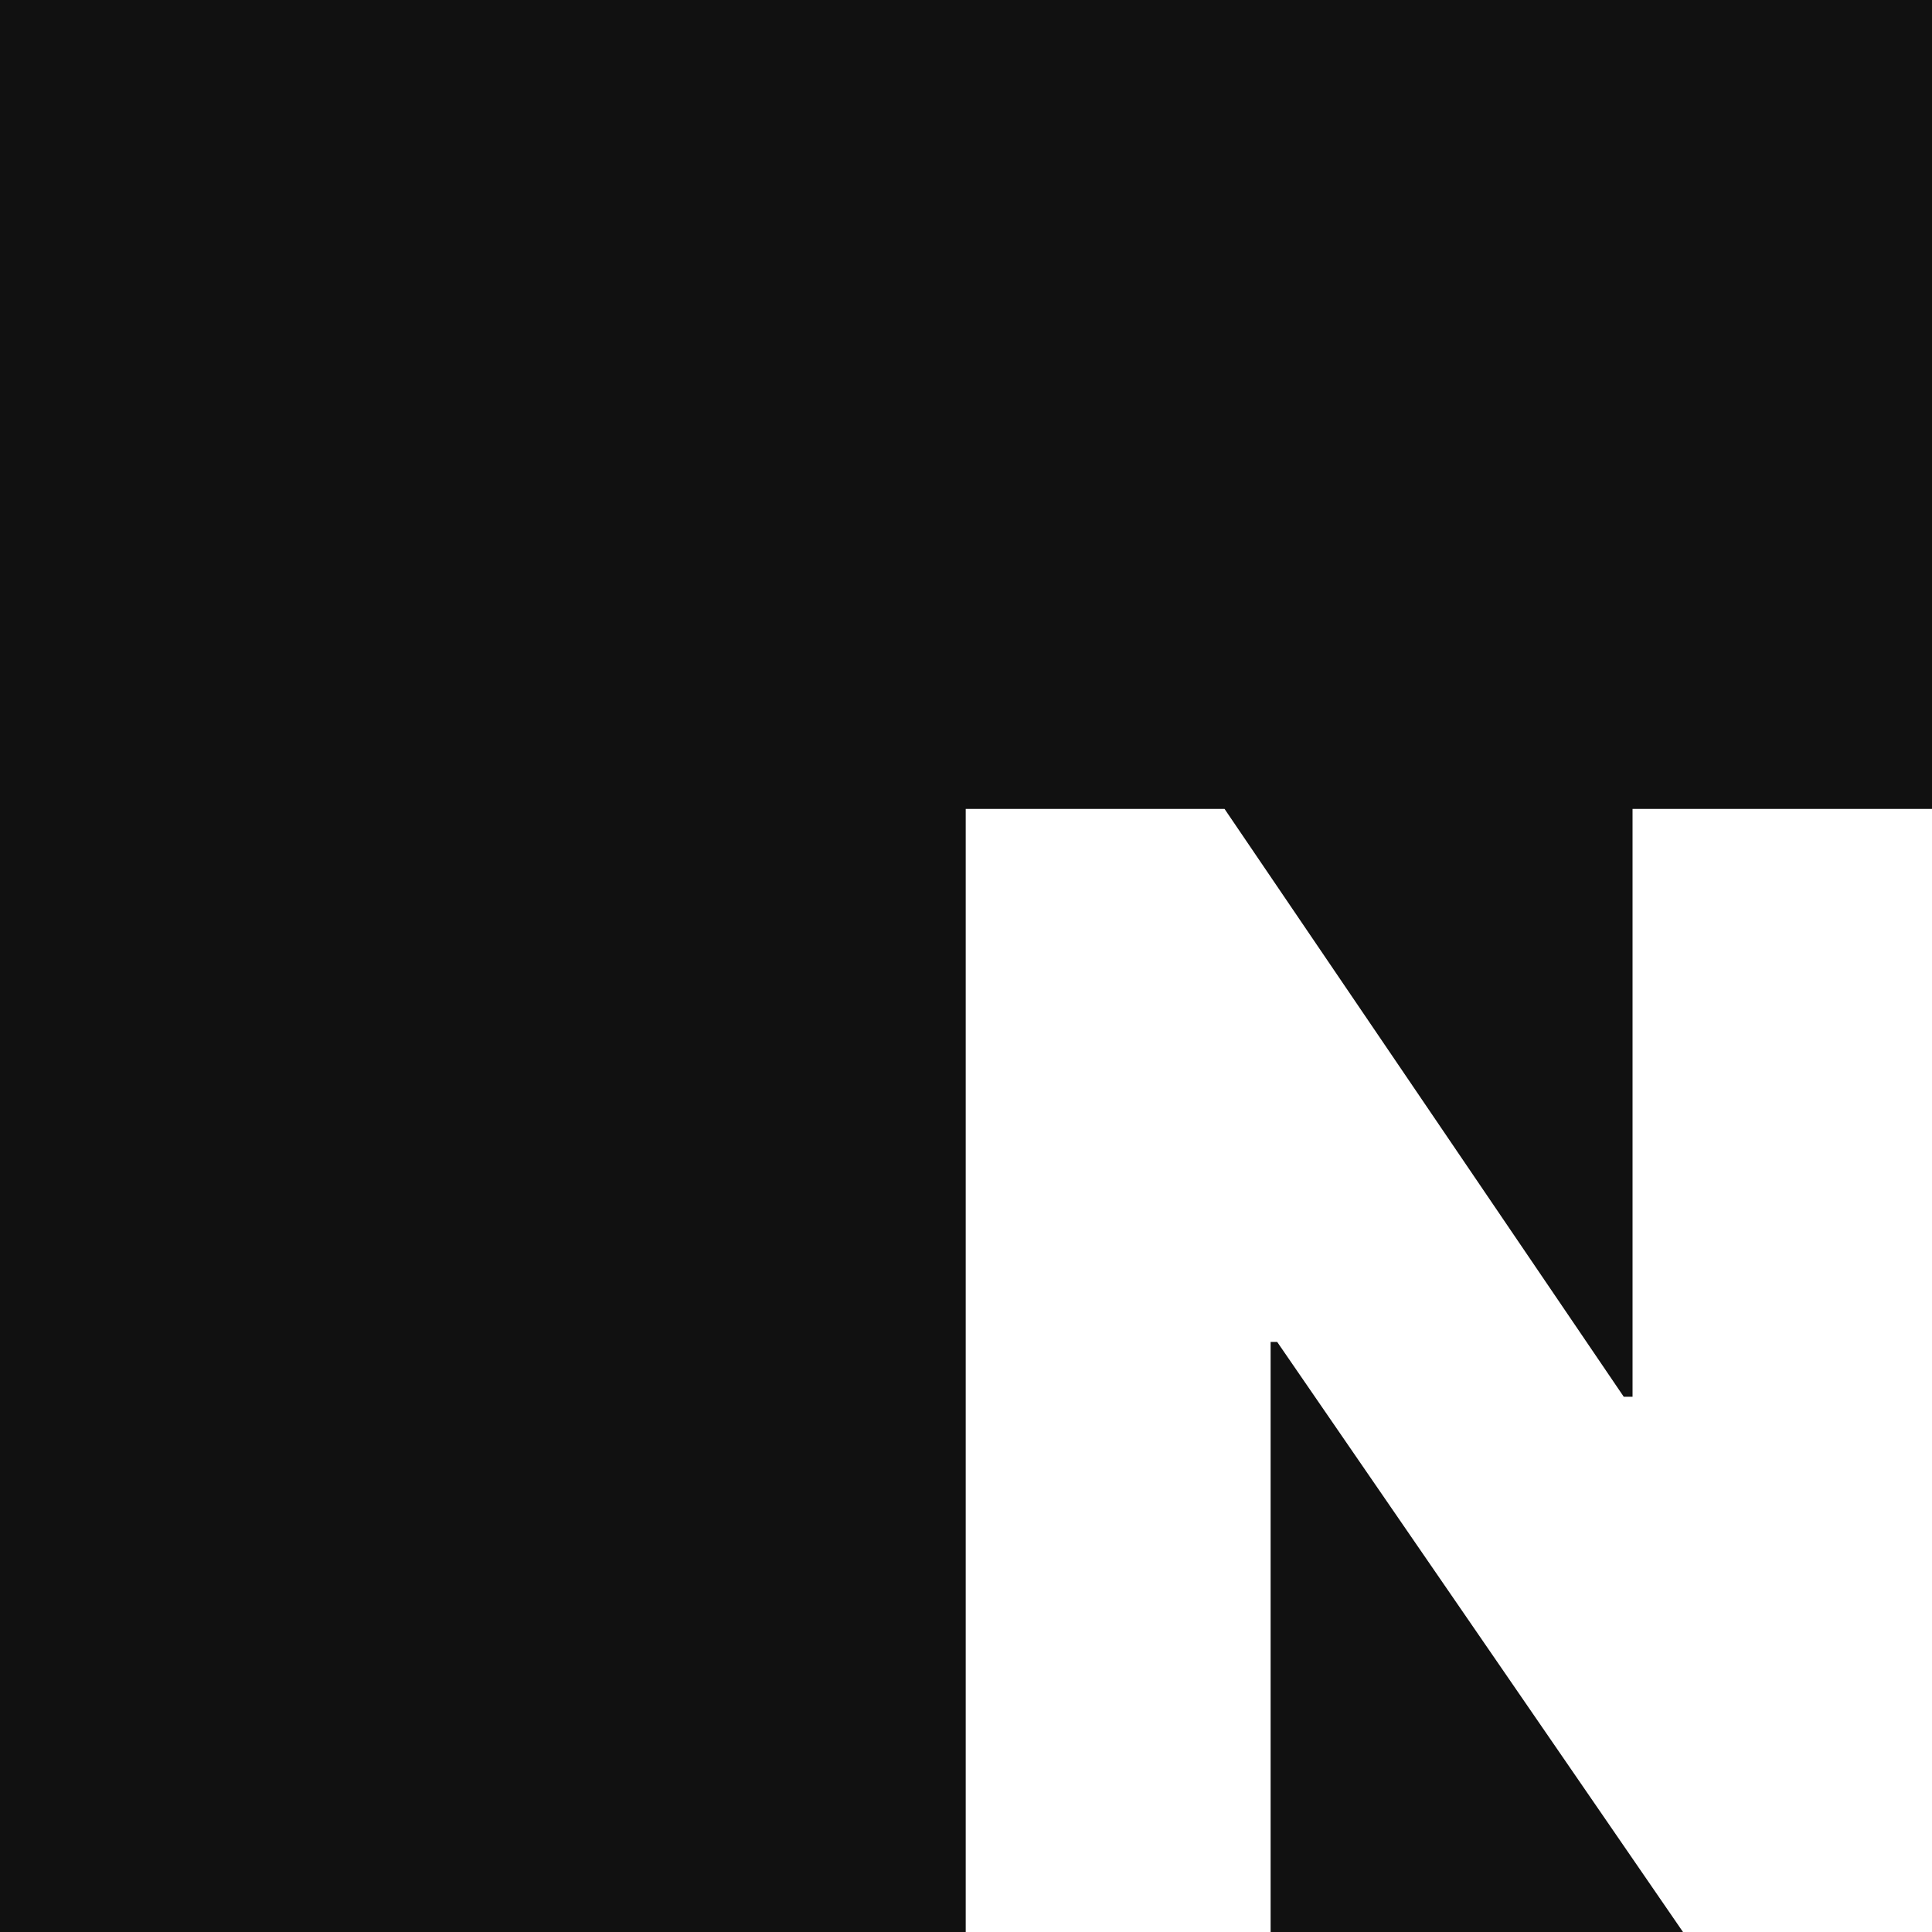
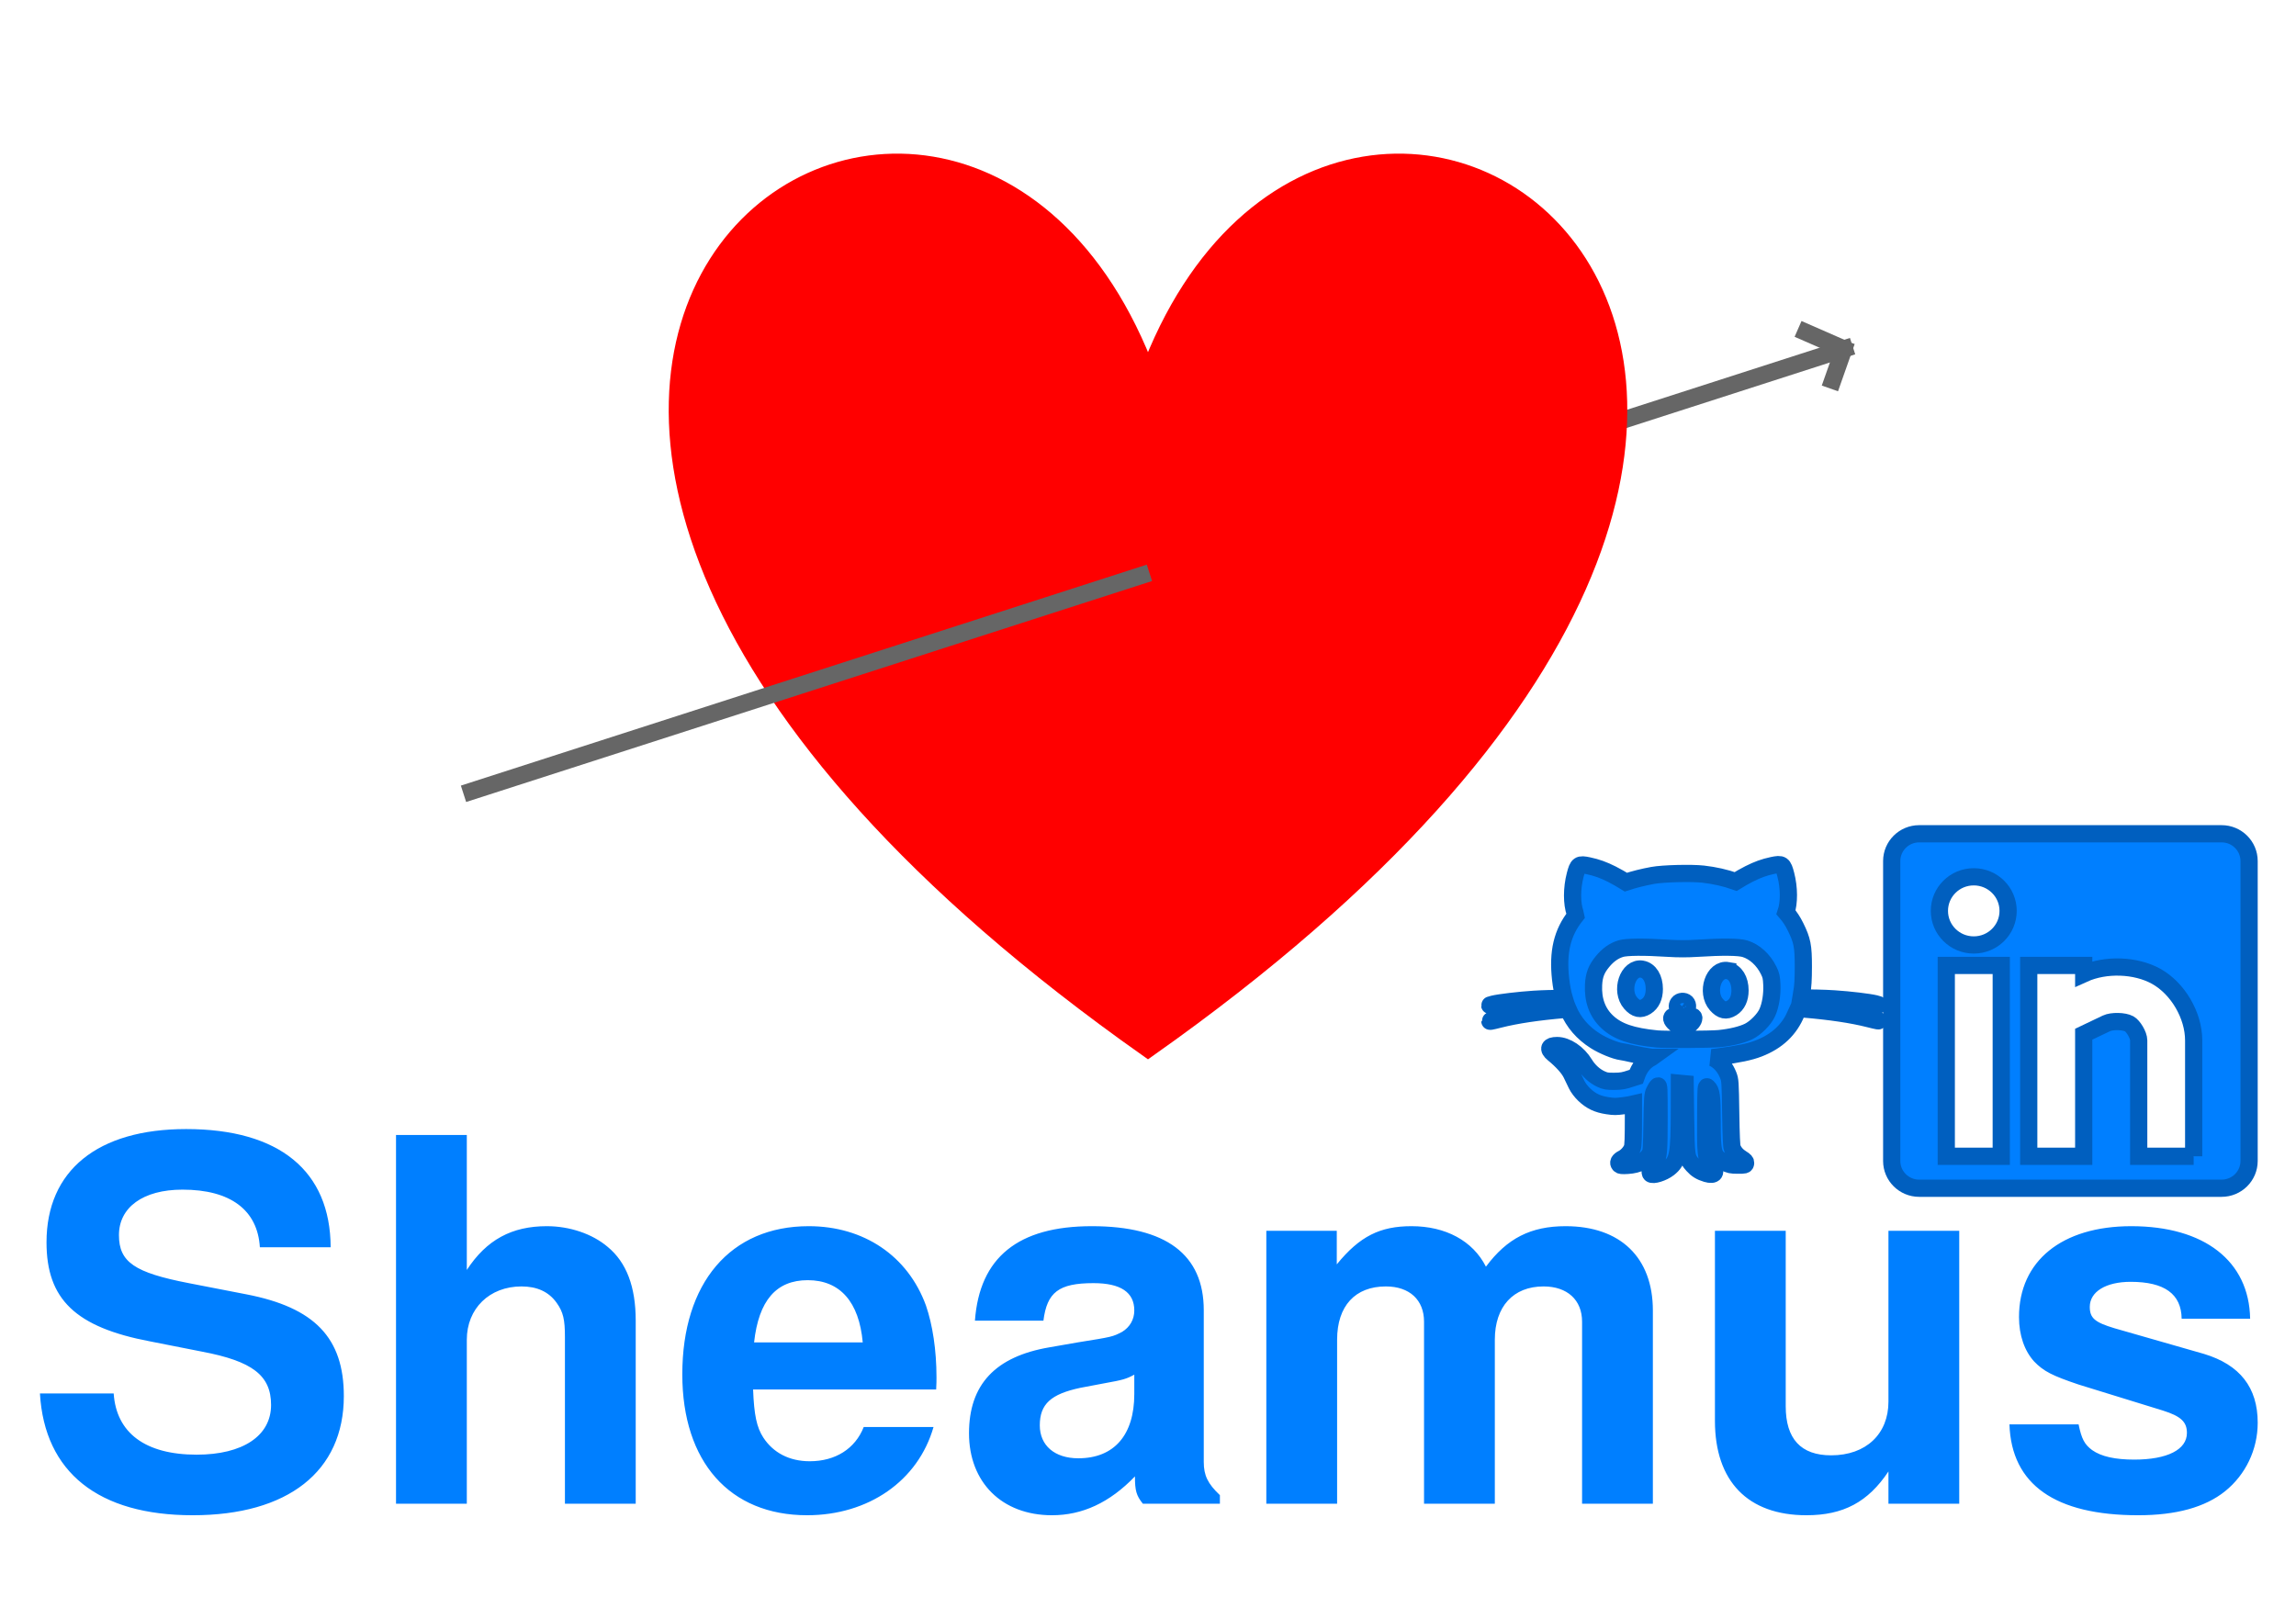
- <svg xmlns="http://www.w3.org/2000/svg" width="200" height="200" viewBox="0 0 200 200" fill="none">
-   <g clip-path="url(#clip0)">
-     <rect width="200" height="200" fill="#111111" />
-     <path d="M200.563 83.739H169V144.594H168.092L126.765 83.739H99.971V200H131.534V138.918H132.215L174.223 200H200.563V83.739Z" fill="white" />
+ <svg xmlns="http://www.w3.org/2000/svg" width="200" height="141">
+   <g>
+     <rect fill="#fff" id="canvas_background" height="143" width="202" y="-1" x="-1" />
+     <g display="none" overflow="visible" y="0" x="0" height="100%" width="100%" id="canvasGrid">
+       <rect fill="url(#gridpattern)" stroke-width="0" y="0" x="0" height="100%" width="100%" />
+     </g>
  </g>
-   <defs>
-     <clipPath id="clip0">
-       <rect width="200" height="200" fill="white" />
-     </clipPath>
-   </defs>
+   <g>
+     <line stroke-linecap="null" stroke-linejoin="null" id="svg_7" y2="30.153" x2="161.375" y1="49.402" x1="101.625" fill-opacity="null" stroke-width="1.5" stroke="#666666" fill="none" />
+     <text stroke="#000" transform="matrix(1.835568,0,0,1.835568,-300.5091,-215.3012) " font-weight="bold" xml:space="preserve" text-anchor="start" font-family="Helvetica, Arial, sans-serif" font-size="24" id="svg_1" y="188.662" x="164.842" stroke-width="0" fill="#007fff">Sheamus</text>
+     <path stroke="#ff0000" id="svg_2" d="m100,32.715c16.904,-45.617 83.135,0 0,58.651c-83.135,-58.651 -16.904,-104.268 0,-58.651z" stroke-width="1.5" fill="#ff0000" />
+     <path stroke="#005fbf" id="svg_4" d="m193.519,72.634l-26.341,0c-1.322,0 -2.395,1.064 -2.395,2.375l0,26.13c0,1.311 1.073,2.375 2.395,2.375l26.341,0c1.322,0 2.395,-1.064 2.395,-2.375l0,-26.13c0,-1.311 -1.073,-2.375 -2.395,-2.375zm-19.194,28.097l-4.789,0l0,-16.628l4.789,0l0,16.628zm-2.395,-18.41c-1.656,0 -2.993,-1.329 -2.993,-2.969s1.337,-2.969 2.993,-2.969s2.993,1.329 2.993,2.969s-1.337,2.969 -2.993,2.969zm19.157,18.41l-4.789,0l0,-10.096c0,-0.475 -0.483,-1.253 -0.823,-1.441c-0.449,-0.251 -1.51,-0.272 -1.994,-0.04l-1.973,0.942l0,10.635l-4.789,0l0,-16.628l4.789,0l0,0.729c1.895,-0.859 4.526,-0.774 6.31,0.219c1.894,1.052 3.269,3.402 3.269,5.585l0,10.096z" stroke-width="1.5" fill="#007fff" />
+     <path stroke="#005fbf" id="svg_5" d="m160.836,88.255c-1.377,-0.232 -2.81,-0.384 -3.974,-0.425l-0.205,-0.007c0.047,-0.103 0.083,-0.173 0.094,-0.183c0.025,-0.021 0.046,-0.108 0.048,-0.193c0,-0.047 0.021,-0.199 0.053,-0.401c0.315,0.011 0.734,0.021 1.19,0.024c1.762,0.014 3.606,0.156 4.87,0.379c0.753,0.133 1.002,0.128 0.446,-0.007c-0.563,-0.136 -2.232,-0.337 -3.562,-0.424c-0.893,-0.061 -2.174,-0.084 -2.928,-0.071c0.022,-0.131 0.047,-0.276 0.073,-0.425c0.107,-0.577 0.142,-1.157 0.144,-2.311c0.002,-1.791 -0.094,-2.284 -0.678,-3.468c-0.237,-0.484 -0.506,-0.894 -0.83,-1.266c0.283,-0.836 0.276,-2.13 -0.017,-3.265c-0.242,-0.931 -0.327,-0.991 -1.171,-0.812c-0.715,0.152 -1.289,0.36 -2.023,0.73c-0.347,0.175 -0.827,0.448 -1.174,0.663c-0.906,-0.319 -1.842,-0.53 -2.842,-0.643c-1.013,-0.115 -3.498,-0.05 -4.379,0.112c-0.862,0.159 -1.638,0.354 -2.341,0.586c-0.351,-0.217 -0.86,-0.509 -1.223,-0.692c-0.738,-0.371 -1.312,-0.578 -2.029,-0.73c-0.841,-0.18 -0.929,-0.119 -1.169,0.812c-0.298,1.15 -0.3,2.466 -0.006,3.3c0.034,0.095 0.055,0.163 0.063,0.216c-1.195,1.504 -1.584,3.187 -1.325,5.536c0.068,0.612 0.172,1.174 0.318,1.689c-0.762,-0.005 -1.847,0.023 -2.63,0.073c-1.332,0.088 -3.001,0.287 -3.564,0.423c-0.555,0.135 -0.308,0.14 0.446,0.008c1.265,-0.222 3.109,-0.367 4.87,-0.379c0.332,-0.001 0.643,-0.008 0.91,-0.015c0.08,0.272 0.172,0.531 0.276,0.777l-0.008,0.001c-1.164,0.04 -2.596,0.193 -3.972,0.424c-1.033,0.173 -2.558,0.519 -2.735,0.619c-0.187,0.104 -0.034,0.081 0.766,-0.122c1.459,-0.369 3.357,-0.652 5.707,-0.85l0.263,-0.023c0.504,1.172 1.282,2.066 2.38,2.763c0.672,0.428 1.748,0.867 2.291,0.936c0.149,0.018 0.582,0.108 0.963,0.197c0.382,0.089 1.128,0.224 1.658,0.3l0.013,0c-0.01,0.007 -0.019,0.011 -0.029,0.018c-0.642,0.334 -1.059,0.853 -1.34,1.67c-0.126,0.038 -0.283,0.089 -0.453,0.148c-0.606,0.206 -0.843,0.249 -1.457,0.253c-0.637,0.005 -0.789,-0.023 -1.169,-0.202c-0.554,-0.258 -1.07,-0.733 -1.414,-1.299c-0.574,-0.947 -1.567,-1.617 -2.395,-1.617c-0.707,0 -0.841,0.287 -0.33,0.705c0.77,0.629 1.346,1.271 1.582,1.762c0.133,0.275 0.337,0.7 0.455,0.945c0.125,0.26 0.392,0.613 0.647,0.858c0.598,0.571 1.176,0.844 2.038,0.972c0.578,0.085 0.72,0.085 1.402,-0.002c0.329,-0.04 0.606,-0.087 0.855,-0.146c0,0.28 0,0.602 0,0.98c0,2.025 -0.024,2.676 -0.104,2.866c-0.151,0.362 -0.491,0.735 -0.821,0.902c-0.329,0.167 -0.431,0.352 -0.292,0.522c0.077,0.092 0.225,0.108 0.721,0.076c0.942,-0.058 1.608,-0.407 1.948,-1.021c0.109,-0.197 0.134,-0.594 0.169,-2.657c0.037,-2.239 0.053,-2.455 0.198,-2.774c0.088,-0.19 0.216,-0.397 0.287,-0.453c0.119,-0.099 0.127,0.096 0.127,2.774c-0.001,2.956 -0.031,3.312 -0.327,3.881c-0.066,0.13 -0.193,0.298 -0.281,0.378c-0.155,0.141 -0.22,0.502 -0.112,0.611c0.178,0.177 1.068,-0.101 1.555,-0.484c0.828,-0.656 0.926,-1.198 0.933,-5.114l0.003,-2.297l0.251,0.024l0.251,0.023l0.041,3.005c0.047,3.383 0.054,3.432 0.629,4.086c0.327,0.369 0.656,0.573 1.191,0.733c0.717,0.216 0.932,-0.117 0.451,-0.694c-0.524,-0.627 -0.549,-0.867 -0.52,-4.579c0.019,-2.38 0.019,-2.38 0.173,-2.241c0.323,0.293 0.385,0.775 0.385,3.007c0,2.772 0.079,3.036 1.058,3.52c0.457,0.224 0.586,0.251 1.172,0.253c0.624,0.002 0.662,-0.007 0.684,-0.17c0.019,-0.132 -0.057,-0.221 -0.349,-0.399c-0.382,-0.235 -0.647,-0.535 -0.813,-0.914c-0.063,-0.146 -0.105,-1.099 -0.134,-3.063c-0.041,-2.743 -0.05,-2.868 -0.221,-3.298c-0.23,-0.578 -0.582,-1.034 -1.028,-1.337c-0.116,-0.076 -0.232,-0.139 -0.382,-0.186c0.185,-0.018 0.363,-0.038 0.537,-0.063c1.802,-0.24 2.755,-0.439 3.52,-0.735c1.618,-0.623 2.711,-1.657 3.304,-3.123c0.053,-0.131 0.105,-0.255 0.15,-0.354l0.456,0.038c2.351,0.198 4.249,0.482 5.708,0.852c0.8,0.203 0.953,0.227 0.766,0.12c-0.174,-0.097 -1.699,-0.443 -2.731,-0.616zm-6.895,-0.036c-0.267,0.587 -1.012,1.341 -1.614,1.637c-0.594,0.293 -1.525,0.517 -2.58,0.624c-0.721,0.073 -4.743,0.095 -5.407,0.03c-2.198,-0.216 -3.429,-0.639 -4.337,-1.486c-0.86,-0.805 -1.261,-1.897 -1.191,-3.242c0.045,-0.841 0.248,-1.37 0.778,-2.012c0.483,-0.585 0.991,-0.946 1.589,-1.129c0.501,-0.154 2.038,-0.167 4.105,-0.034c0.914,0.058 1.669,0.058 2.582,0c2.162,-0.136 3.606,-0.122 4.139,0.044c0.838,0.259 1.602,0.956 2.06,1.885c0.206,0.415 0.246,0.592 0.276,1.232c0.041,0.883 -0.111,1.821 -0.401,2.452zm-10.903,-3.79c-1.23,-0.216 -1.933,1.891 -0.989,2.966c0.448,0.51 0.846,0.594 1.344,0.284c0.461,-0.288 0.711,-0.825 0.711,-1.522c0,-0.93 -0.423,-1.613 -1.065,-1.728zm7.467,0.126c-1.23,-0.216 -1.934,1.888 -0.991,2.965c0.449,0.51 0.846,0.595 1.345,0.283c0.46,-0.287 0.711,-0.825 0.711,-1.522c0,-0.926 -0.423,-1.612 -1.065,-1.725zm-3.309,4.141c-0.026,0.085 -0.155,0.211 -0.284,0.279c-0.328,0.169 -0.564,0.11 -0.91,-0.205c-0.214,-0.194 -0.312,-0.296 -0.377,-0.093c-0.061,0.188 0.321,0.565 0.616,0.681c0.271,0.108 0.464,0.111 0.758,-0.011c0.291,-0.122 0.546,-0.448 0.546,-0.66c0,-0.197 -0.283,-0.188 -0.347,0.01zm-0.363,-0.659c0.187,-0.165 0.229,-0.504 0.05,-0.684s-0.542,-0.152 -0.684,0.049c-0.165,0.236 -0.077,0.416 0.041,0.608c0.183,0.142 0.43,0.171 0.593,0.028z" stroke-width="1.5" fill="#007fff" />
+     <line stroke-linecap="null" stroke-linejoin="null" id="svg_6" y2="49.902" x2="100.125" y1="69.152" x1="40.375" fill-opacity="null" stroke-width="1.5" stroke="#666666" fill="none" />
+     <line stroke-linecap="null" stroke-linejoin="null" id="svg_8" y2="30.403" x2="160.625" y1="28.653" x1="156.625" fill-opacity="null" stroke-width="1.5" stroke="#666666" fill="none" />
+     <line transform="rotate(85.7816 160.1247,31.77754) " stroke-linecap="null" stroke-linejoin="null" id="svg_9" y2="32.653" x2="162.125" y1="30.903" x1="158.125" fill-opacity="null" stroke-width="1.5" stroke="#666666" fill="none" />
+   </g>
</svg>
